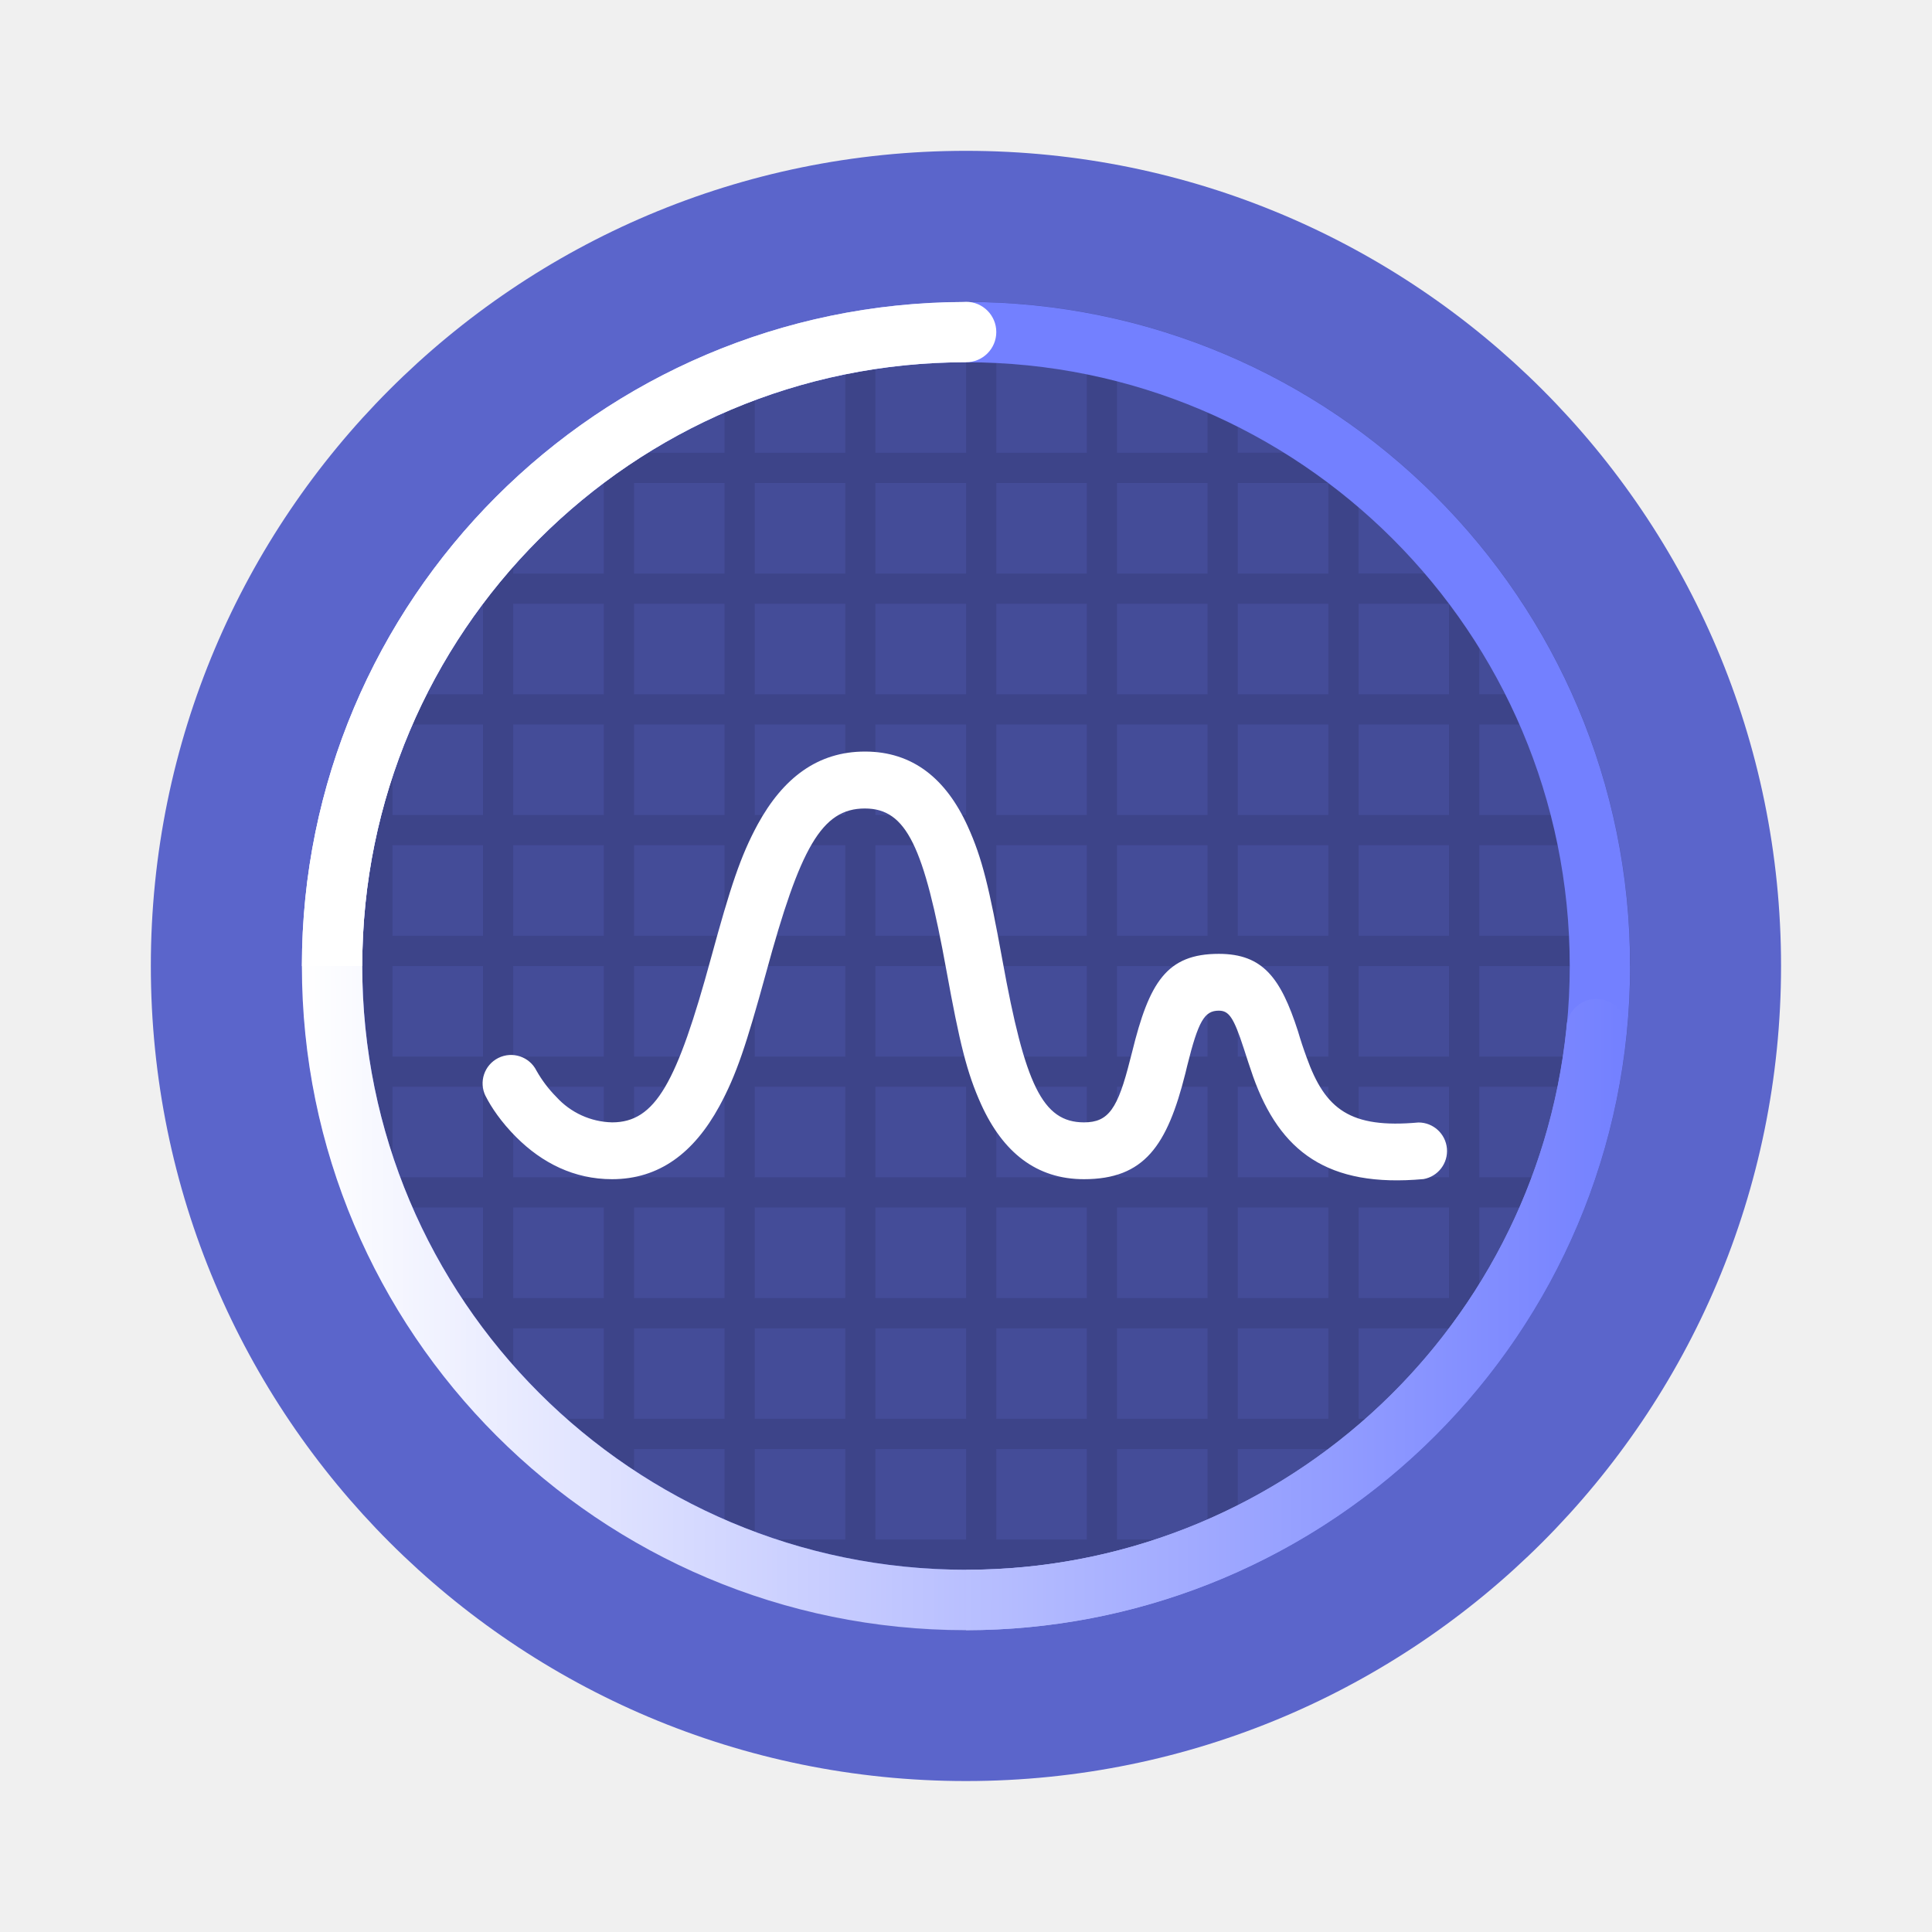
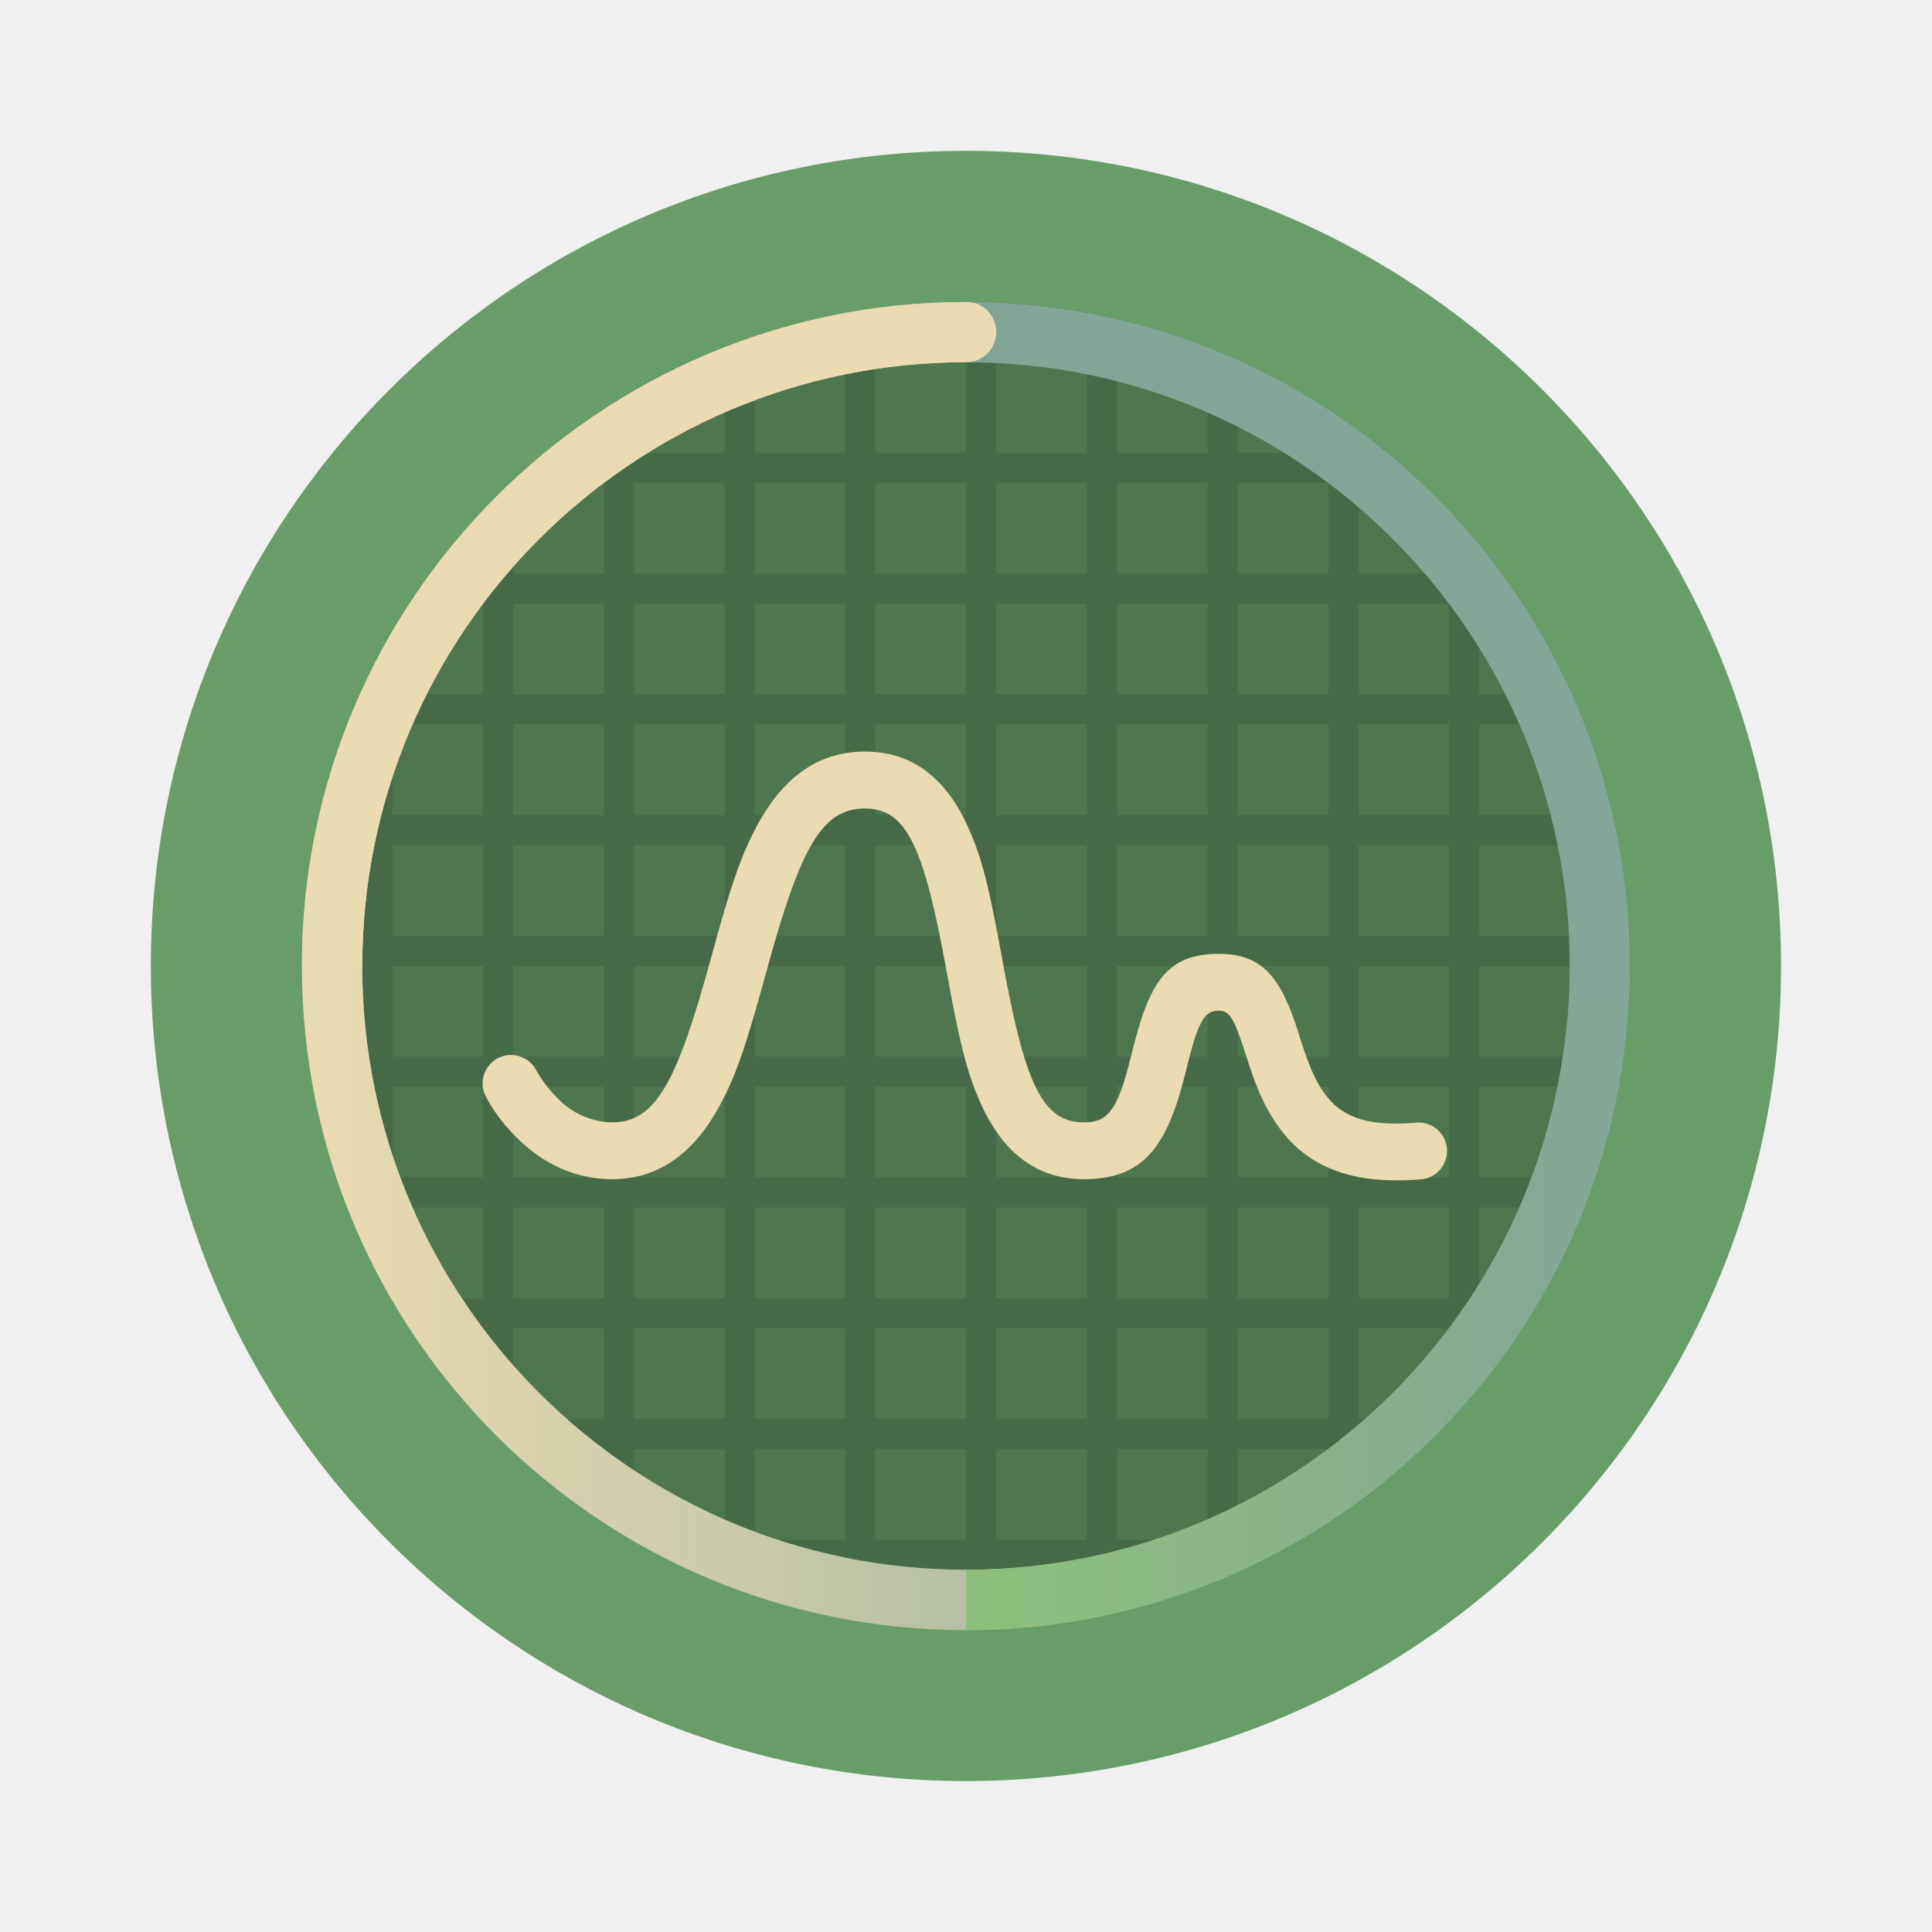
<svg xmlns="http://www.w3.org/2000/svg" width="64" height="64" version="1.1" viewBox="0 0 16.933 16.933">
  <defs>
    <linearGradient id="f" x1="32" x2="53.891" y1="43.543" y2="43.543" gradientTransform="scale(.26458)" gradientUnits="userSpaceOnUse">
-       <stop stop-color="#b9c0ff" offset="0" />
-       <stop stop-color="#7380ff" offset="1" />
+       <stop stop-color="#8ec07c" offset="0" />
+       <stop stop-color="#83a598" offset="1" />
    </linearGradient>
    <linearGradient id="e" x1="10" x2="53.891" y1="32" y2="32" gradientTransform="scale(.26458)" gradientUnits="userSpaceOnUse">
-       <stop stop-color="#fff" offset="0" />
-       <stop stop-color="#fff" stop-opacity="0" offset="1" />
+       <stop stop-color="#ebdbb2" offset="0" />
+       <stop stop-color="#ebdbb2" stop-opacity="0" offset="1" />
    </linearGradient>
    <linearGradient id="g" x1="32" x2="32" y1="32" y2="6" gradientTransform="scale(.26458)" gradientUnits="userSpaceOnUse">
-       <stop stop-color="#fff" offset="0" />
-       <stop stop-color="#fff" offset="1" />
+       <stop stop-color="#ebdbb2" offset="0" />
+       <stop stop-color="#ebdbb2" offset="1" />
    </linearGradient>
  </defs>
-   <circle cx="8.466" cy="8.466" r="7.144" fill="#5b65cb" fill-rule="evenodd" />
+   <circle cx="8.466" cy="8.466" r="7.144" fill="#689d6a" fill-rule="evenodd" />
  <path transform="scale(.26458)" d="m32.002 9.996v1.002h-3.002v-0.771a22.001 22.001 0 0 0-1 0.148v0.623h-2.482a22.001 22.001 0 0 0-2.623 1.002h1.105v2.998h-2.996v-2.023a22.001 22.001 0 0 0-1.002 0.59v1.434h-1.943a22.001 22.001 0 0 0-2.059 1.94v2.062h-1.719a22.001 22.001 0 0 0-0.699 1.002h2.418v2.996h-2.998v-2.051a22.001 22.001 0 0 0-1.002 1.94v0.111h-0.053a22.001 22.001 0 0 0-0.418 1.002h0.471v2.998h-1.4a22.001 22.001 0 0 0-0.217 1.002h1.617v3h-1.949a22.001 22.001 0 0 0-0.051 0.998c0.007 2.55e-4 0.013 0.004 0.02 0.004h1.98v2.998h-1.77a22.001 22.001 0 0 0 0.148 1h1.621v2.998h-0.826a22.001 22.001 0 0 0 0.336 1.002h0.49v1.098a22.001 22.001 0 0 0 1.572 2.904h2.428v2.998h-0.068a22.001 22.001 0 0 0 1.068 1.055v-0.053h3.002v2.414a22.001 22.001 0 0 0 2.889 1.584h1.109v0.469a22.001 22.001 0 0 0 1.002 0.365v-0.834h2.998v1.617a22.001 22.001 0 0 0 1 0.15v-1.768h3.002v2a22.001 22.001 0 0 0 1.002-0.037v-1.963h2.996v1.621a22.001 22.001 0 0 0 1.002-0.225v-1.397h2.998v0.492a22.001 22.001 0 0 0 1.002-0.447v-0.045h0.1a22.001 22.001 0 0 0 1.94-1.002h-2.039v-2.996h3v2.43a22.001 22.001 0 0 0 1.002-0.717v-1.713h2.074a22.001 22.001 0 0 0 1.924-2.057v-1.943h1.414a22.001 22.001 0 0 0 0.617-1.002h-2.031v-3h2.998v1.117a22.001 22.001 0 0 0 1.002-2.568v-2.549h0.619a22.001 22.001 0 0 0 0.15-1h-0.77v-2.998h1.002a22.001 22.001 0 0 0 0-0.004 22.001 22.001 0 0 0-0.037-0.998h-0.965v-3h0.623a22.001 22.001 0 0 0-0.225-1.002h-0.398v-1.484a22.001 22.001 0 0 0-1.002-2.623v0.107h-2.998v-2.996h1.435a22.001 22.001 0 0 0-0.717-1.002h-0.719v-0.945a22.001 22.001 0 0 0-1.002-1.141v2.086h-2.996v-3h2.062a22.001 22.001 0 0 0-1.117-1.002h-0.945v-0.719a22.001 22.001 0 0 0-1.002-0.699v1.418h-3v-2.998h0.119a22.001 22.001 0 0 0-2.568-1.002h-1.551v-0.402a22.001 22.001 0 0 0-1.002-0.217v0.619h-2.996v-0.951a22.001 22.001 0 0 0-1.002-0.051zm-7 2.004h2.998v2.998h-2.998v-2.998zm3.998 0h3.002v2.998h-3.002v-2.998zm4.004 0h2.996v2.998h-2.996v-2.998zm3.998 0h2.998v2.998h-2.998v-2.998zm-20.002 4h3.002v3h-3.002v-3zm4.004 0h2.996v3h-2.996v-3zm3.998 0h2.998v3h-2.998v-3zm3.998 0h3.002v3h-3.002v-3zm4.004 0h2.996v3h-2.996v-3zm3.998 0h2.998v3h-2.998v-3zm4 0h3v3h-3v-3zm-24.002 4.002h3.002v2.996h-3.002v-2.996zm4.004 0h2.996v2.996h-2.996v-2.996zm3.998 0h2.998v2.996h-2.998v-2.996zm3.998 0h3.002v2.996h-3.002v-2.996zm4.004 0h2.996v2.996h-2.996v-2.996zm3.998 0h2.998v2.996h-2.998v-2.996zm4 0h3v2.996h-3v-2.996zm4.002 0h2.996v2.996h-2.996v-2.996zm-32.002 3.998h2.998v2.998h-2.998v-2.998zm3.998 0h3.002v2.998h-3.002v-2.998zm4.004 0h2.996v2.998h-2.996v-2.998zm3.998 0h2.998v2.998h-2.998v-2.998zm3.998 0h3.002v2.998h-3.002v-2.998zm4.004 0h2.996v2.998h-2.996v-2.998zm3.998 0h2.998v2.998h-2.998v-2.998zm4 0h3v2.998h-3v-2.998zm4.002 0h2.996v2.998h-2.996v-2.998zm3.998 0h2.998v2.998h-2.998v-2.998zm-36 4h2.998v3h-2.998v-3zm3.998 0h3.002v3h-3.002v-3zm4.004 0h2.996v3h-2.996v-3zm3.998 0h2.998v3h-2.998v-3zm3.998 0h3.002v3h-3.002v-3zm4.004 0h2.996v3h-2.996v-3zm3.998 0h2.998v3h-2.998v-3zm4 0h3v3h-3v-3zm4.002 0h2.996v3h-2.996v-3zm3.998 0h2.998v3h-2.998v-3zm-36 4.002h2.998v2.998h-2.998v-2.998zm3.998 0h3.002v2.998h-3.002v-2.998zm4.004 0h2.996v2.998h-2.996v-2.998zm3.998 0h2.998v2.998h-2.998v-2.998zm3.998 0h3.002v2.998h-3.002v-2.998zm4.004 0h2.996v2.998h-2.996v-2.998zm3.998 0h2.998v2.998h-2.998v-2.998zm4 0h3v2.998h-3v-2.998zm4.002 0h2.996v2.998h-2.996v-2.998zm3.998 0h2.998v2.998h-2.998v-2.998zm-36 3.998h2.998v2.998h-2.998v-2.998zm3.998 0h3.002v2.998h-3.002v-2.998zm4.004 0h2.996v2.998h-2.996v-2.998zm3.998 0h2.998v2.998h-2.998v-2.998zm3.998 0h3.002v2.998h-3.002v-2.998zm4.004 0h2.996v2.998h-2.996v-2.998zm3.998 0h2.998v2.998h-2.998v-2.998zm4 0h3v2.998h-3v-2.998zm4.002 0h2.996v2.998h-2.996v-2.998zm3.998 0h2.998v2.998h-2.998v-2.998zm-36 4h2.998v3h-2.998v-3zm3.998 0h3.002v3h-3.002v-3zm4.004 0h2.996v3h-2.996v-3zm3.998 0h2.998v3h-2.998v-3zm3.998 0h3.002v3h-3.002v-3zm4.004 0h2.996v3h-2.996v-3zm3.998 0h2.998v3h-2.998v-3zm4 0h3v3h-3v-3zm4.002 0h2.996v3h-2.996v-3zm-28.004 4.002h3.002v2.998h-3.002v-2.998zm4.004 0h2.996v2.998h-2.996v-2.998zm3.998 0h2.998v2.998h-2.998v-2.998zm3.998 0h3.002v2.998h-3.002v-2.998zm4.004 0h2.996v2.998h-2.996v-2.998zm3.998 0h2.998v2.998h-2.998v-2.998zm4 0h3v2.998h-3v-2.998zm4.002 0h2.996v2.998h-2.996v-2.998zm-24 4h2.996v2.996h-2.996v-2.996zm3.998 0h2.998v2.996h-2.998v-2.996zm3.998 0h3.002v2.996h-3.002v-2.996zm4.004 0h2.996v2.996h-2.996v-2.996zm3.998 0h2.998v2.996h-2.998v-2.996z" opacity=".1" stroke-width="3.78" style="paint-order:stroke markers fill" />
  <g fill-rule="evenodd">
    <circle cx="8.467" cy="8.466" r="5.821" opacity=".25" />
-     <path d="m8.467 2.646a5.82 5.82 0 0 0-5.821 5.82 5.82 5.82 0 0 0 5.82 5.821 5.82 5.82 0 0 0 5.821-5.82 5.82 5.82 0 0 0-5.82-5.821zm0 0.529a5.292 5.292 0 0 1 5.291 5.291 5.292 5.292 0 0 1-5.291 5.292 5.292 5.292 0 0 1-5.292-5.292 5.292 5.292 0 0 1 5.292-5.291z" fill="#7380ff" />
-     <path d="m4.256 9.606c0.048 0.096 0.136 0.228 0.268 0.36 0.228 0.228 0.509 0.369 0.84 0.369 0.413 0 0.717-0.23 0.94-0.638 0.151-0.277 0.237-0.54 0.41-1.17 0.298-1.096 0.487-1.441 0.866-1.441 0.366 0 0.518 0.335 0.715 1.42 0.115 0.631 0.178 0.895 0.305 1.175 0.19 0.417 0.482 0.654 0.9 0.654 0.53 0 0.73-0.294 0.889-0.927l0.016-0.066c0.098-0.395 0.152-0.484 0.277-0.484 0.088 0 0.13 0.056 0.22 0.334l0.038 0.117 0.043 0.127c0.234 0.655 0.65 0.975 1.494 0.898a0.25 0.25 0 0 0-0.045-0.496c-0.598 0.054-0.817-0.114-0.98-0.57a3.564 3.564 0 0 1-0.076-0.23c-0.151-0.468-0.308-0.678-0.694-0.678-0.457 0-0.61 0.25-0.76 0.862l-0.017 0.065c-0.108 0.431-0.189 0.55-0.404 0.55-0.366 0-0.518-0.335-0.715-1.42-0.115-0.632-0.177-0.896-0.305-1.176-0.189-0.416-0.482-0.654-0.9-0.654-0.413 0-0.717 0.23-0.94 0.638-0.15 0.277-0.237 0.54-0.409 1.17-0.299 1.096-0.487 1.442-0.867 1.442a0.681 0.681 0 0 1-0.489-0.223 1.088 1.088 0 0 1-0.174-0.23 0.249 0.249 0 1 0-0.446 0.223z" fill="#fff" />
+     <path d="m8.467 2.646a5.82 5.82 0 0 0-5.821 5.82 5.82 5.82 0 0 0 5.82 5.821 5.82 5.82 0 0 0 5.821-5.82 5.82 5.82 0 0 0-5.82-5.821zm0 0.529a5.292 5.292 0 0 1 5.291 5.291 5.292 5.292 0 0 1-5.291 5.292 5.292 5.292 0 0 1-5.292-5.292 5.292 5.292 0 0 1 5.292-5.291z" fill="#83a598" />
+     <path d="m4.256 9.606c0.048 0.096 0.136 0.228 0.268 0.36 0.228 0.228 0.509 0.369 0.84 0.369 0.413 0 0.717-0.23 0.94-0.638 0.151-0.277 0.237-0.54 0.41-1.17 0.298-1.096 0.487-1.441 0.866-1.441 0.366 0 0.518 0.335 0.715 1.42 0.115 0.631 0.178 0.895 0.305 1.175 0.19 0.417 0.482 0.654 0.9 0.654 0.53 0 0.73-0.294 0.889-0.927l0.016-0.066c0.098-0.395 0.152-0.484 0.277-0.484 0.088 0 0.13 0.056 0.22 0.334l0.038 0.117 0.043 0.127c0.234 0.655 0.65 0.975 1.494 0.898a0.25 0.25 0 0 0-0.045-0.496c-0.598 0.054-0.817-0.114-0.98-0.57a3.564 3.564 0 0 1-0.076-0.23c-0.151-0.468-0.308-0.678-0.694-0.678-0.457 0-0.61 0.25-0.76 0.862l-0.017 0.065c-0.108 0.431-0.189 0.55-0.404 0.55-0.366 0-0.518-0.335-0.715-1.42-0.115-0.632-0.177-0.896-0.305-1.176-0.189-0.416-0.482-0.654-0.9-0.654-0.413 0-0.717 0.23-0.94 0.638-0.15 0.277-0.237 0.54-0.409 1.17-0.299 1.096-0.487 1.442-0.867 1.442a0.681 0.681 0 0 1-0.489-0.223 1.088 1.088 0 0 1-0.174-0.23 0.249 0.249 0 1 0-0.446 0.223z" fill="#ebdbb2" />
    <g stroke-width=".265">
      <path d="m8.467 2.646a5.821 5.821 0 0 0-5.821 5.821 5.821 5.821 0 0 0 5.821 5.821 5.821 5.821 0 0 0 5.792-5.292h-0.527a5.292 5.292 0 0 1-5.265 4.762 5.292 5.292 0 0 1-5.292-5.292 5.292 5.292 0 0 1 5.292-5.292z" fill="url(#e)" />
      <path d="m13.993 8.754a0.265 0.265 0 0 0-0.265 0.265 0.265 0.265 0 0 0 0 0.001 5.292 5.292 0 0 1-5.262 4.739v0.529a5.821 5.821 0 0 0 5.778-5.189 0.265 0.265 0 0 0 0.012-0.08 0.265 0.265 0 0 0-5.29e-4 -0.012 5.821 5.821 0 0 0 0.001-0.01h-0.002a0.265 0.265 0 0 0-0.264-0.242z" fill="url(#f)" />
      <path d="m8.467 2.646a0.265 0.265 0 0 0-0.025 0.001 5.821 5.821 0 0 0-5.796 5.82h0.529a5.292 5.292 0 0 1 5.292-5.292 0.265 0.265 0 0 0 0.265-0.265 0.265 0.265 0 0 0-0.265-0.265z" fill="url(#g)" />
    </g>
  </g>
</svg>
